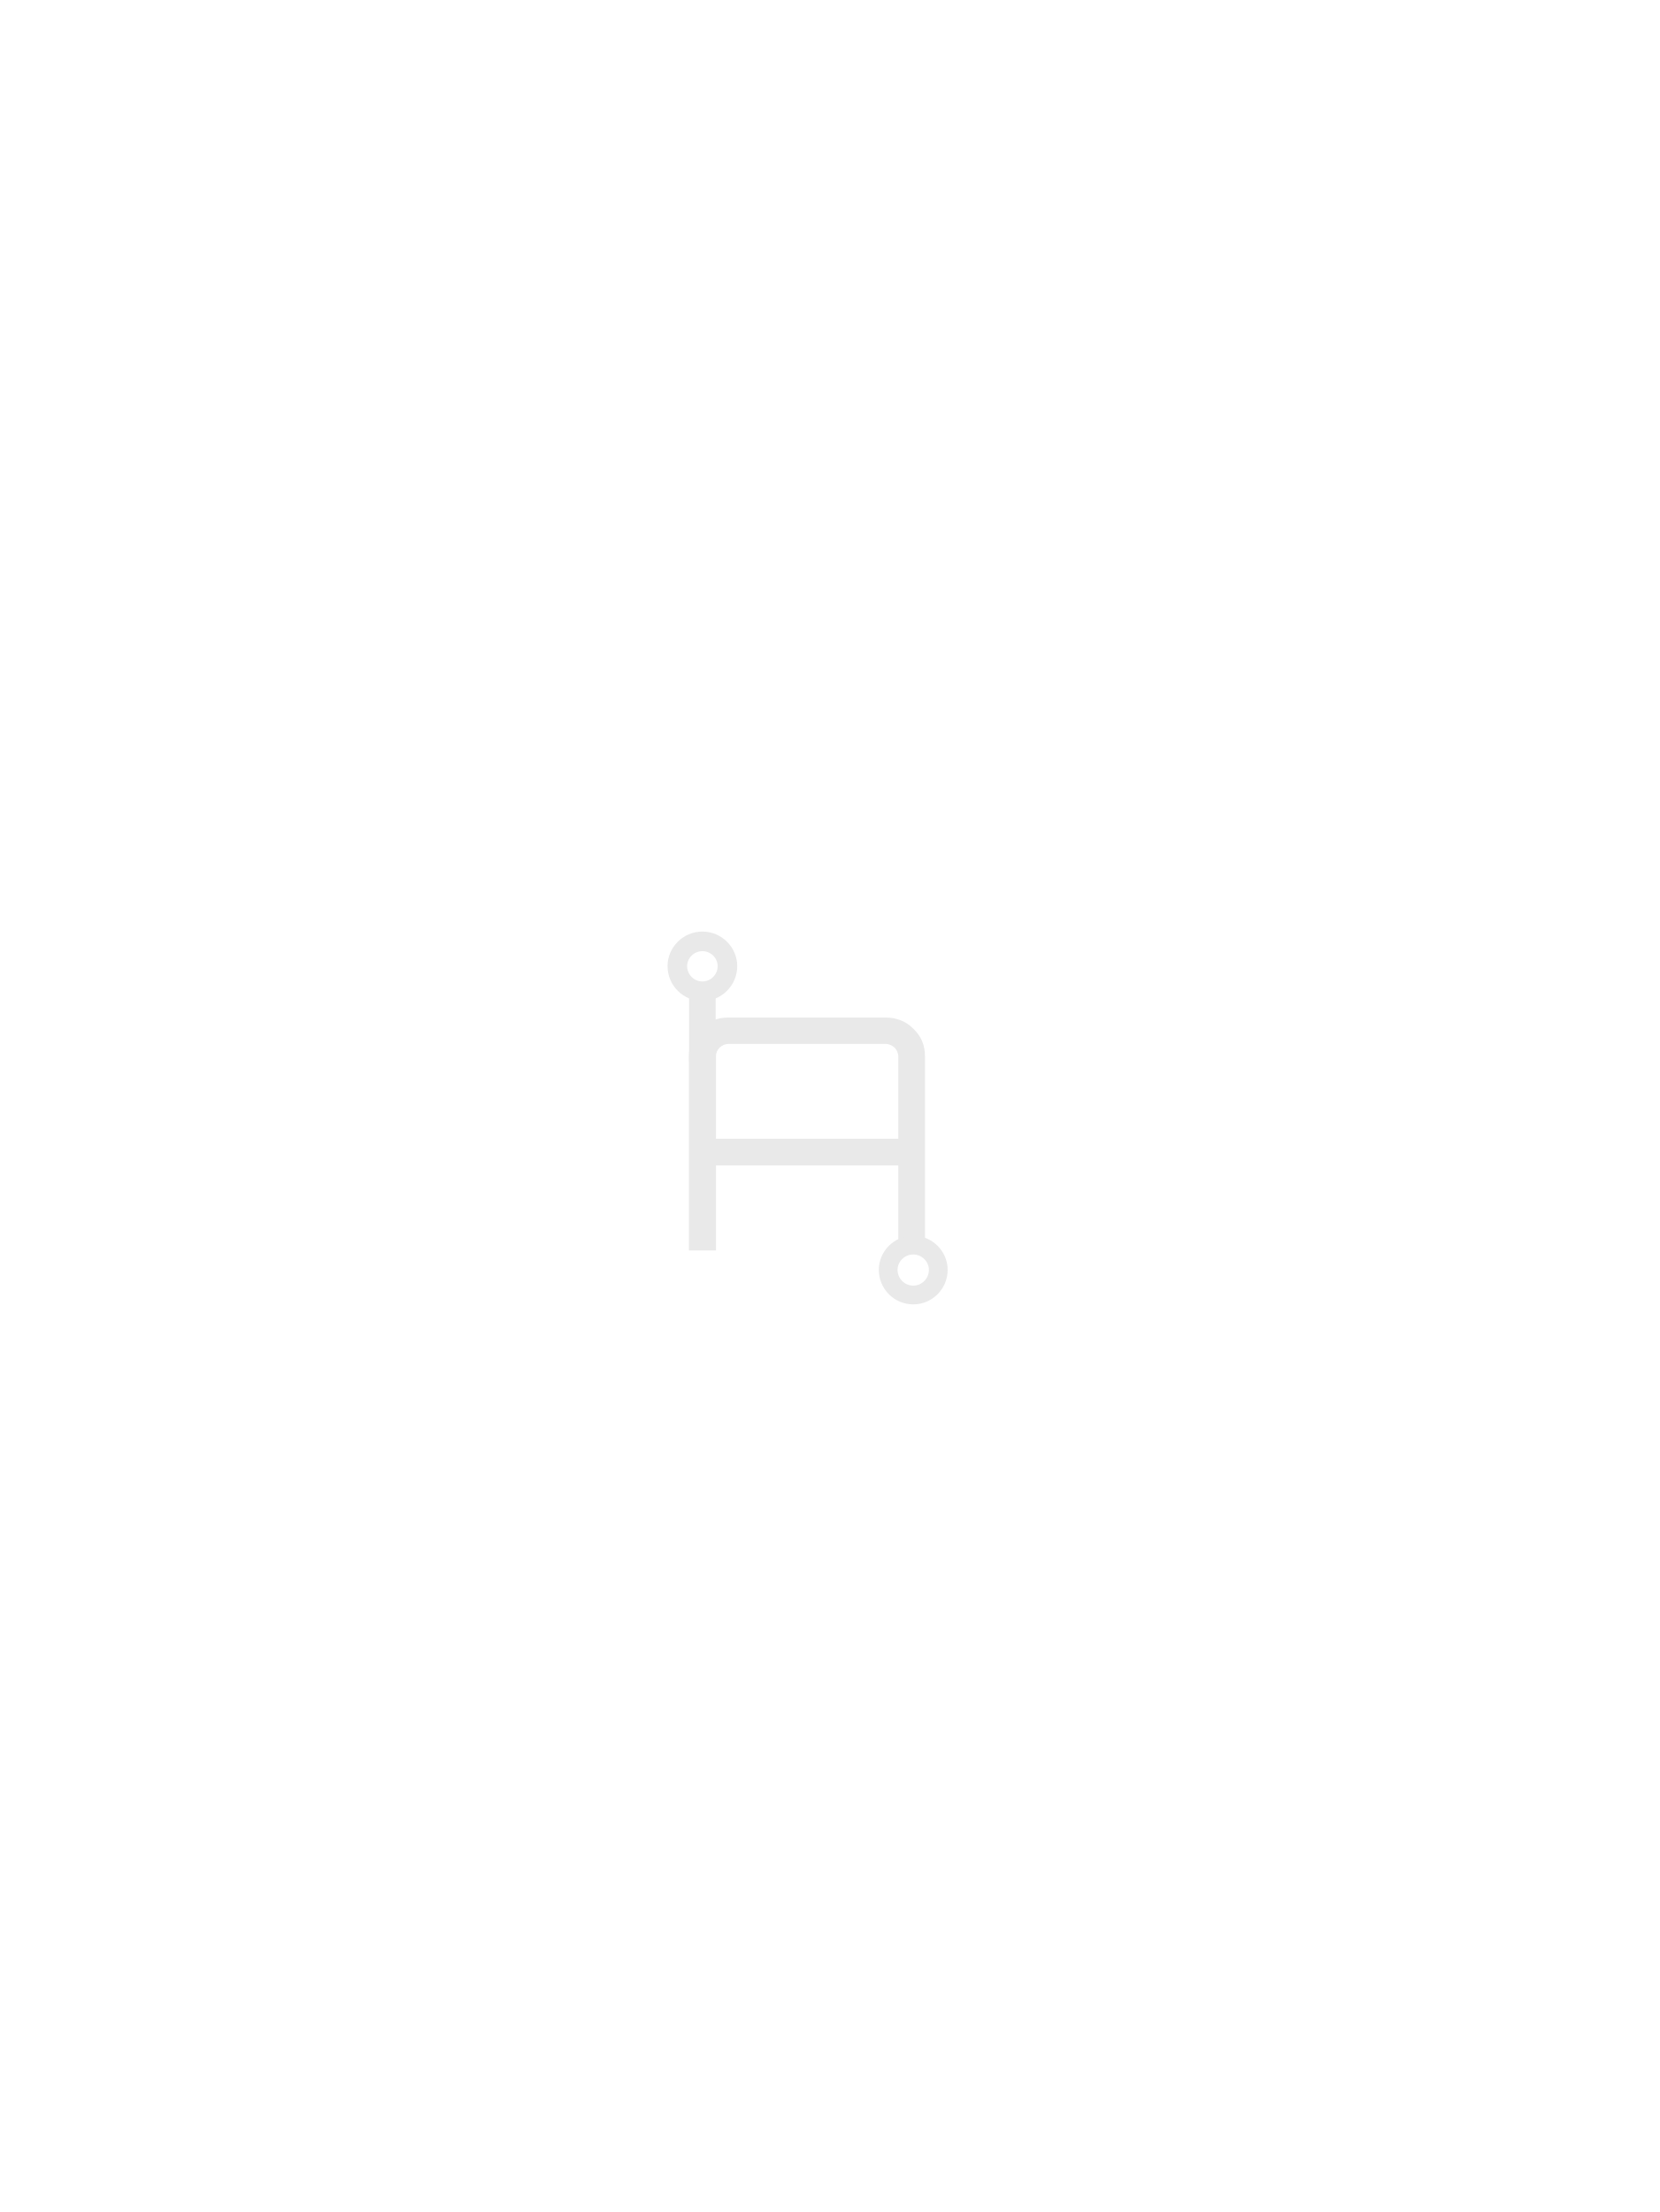
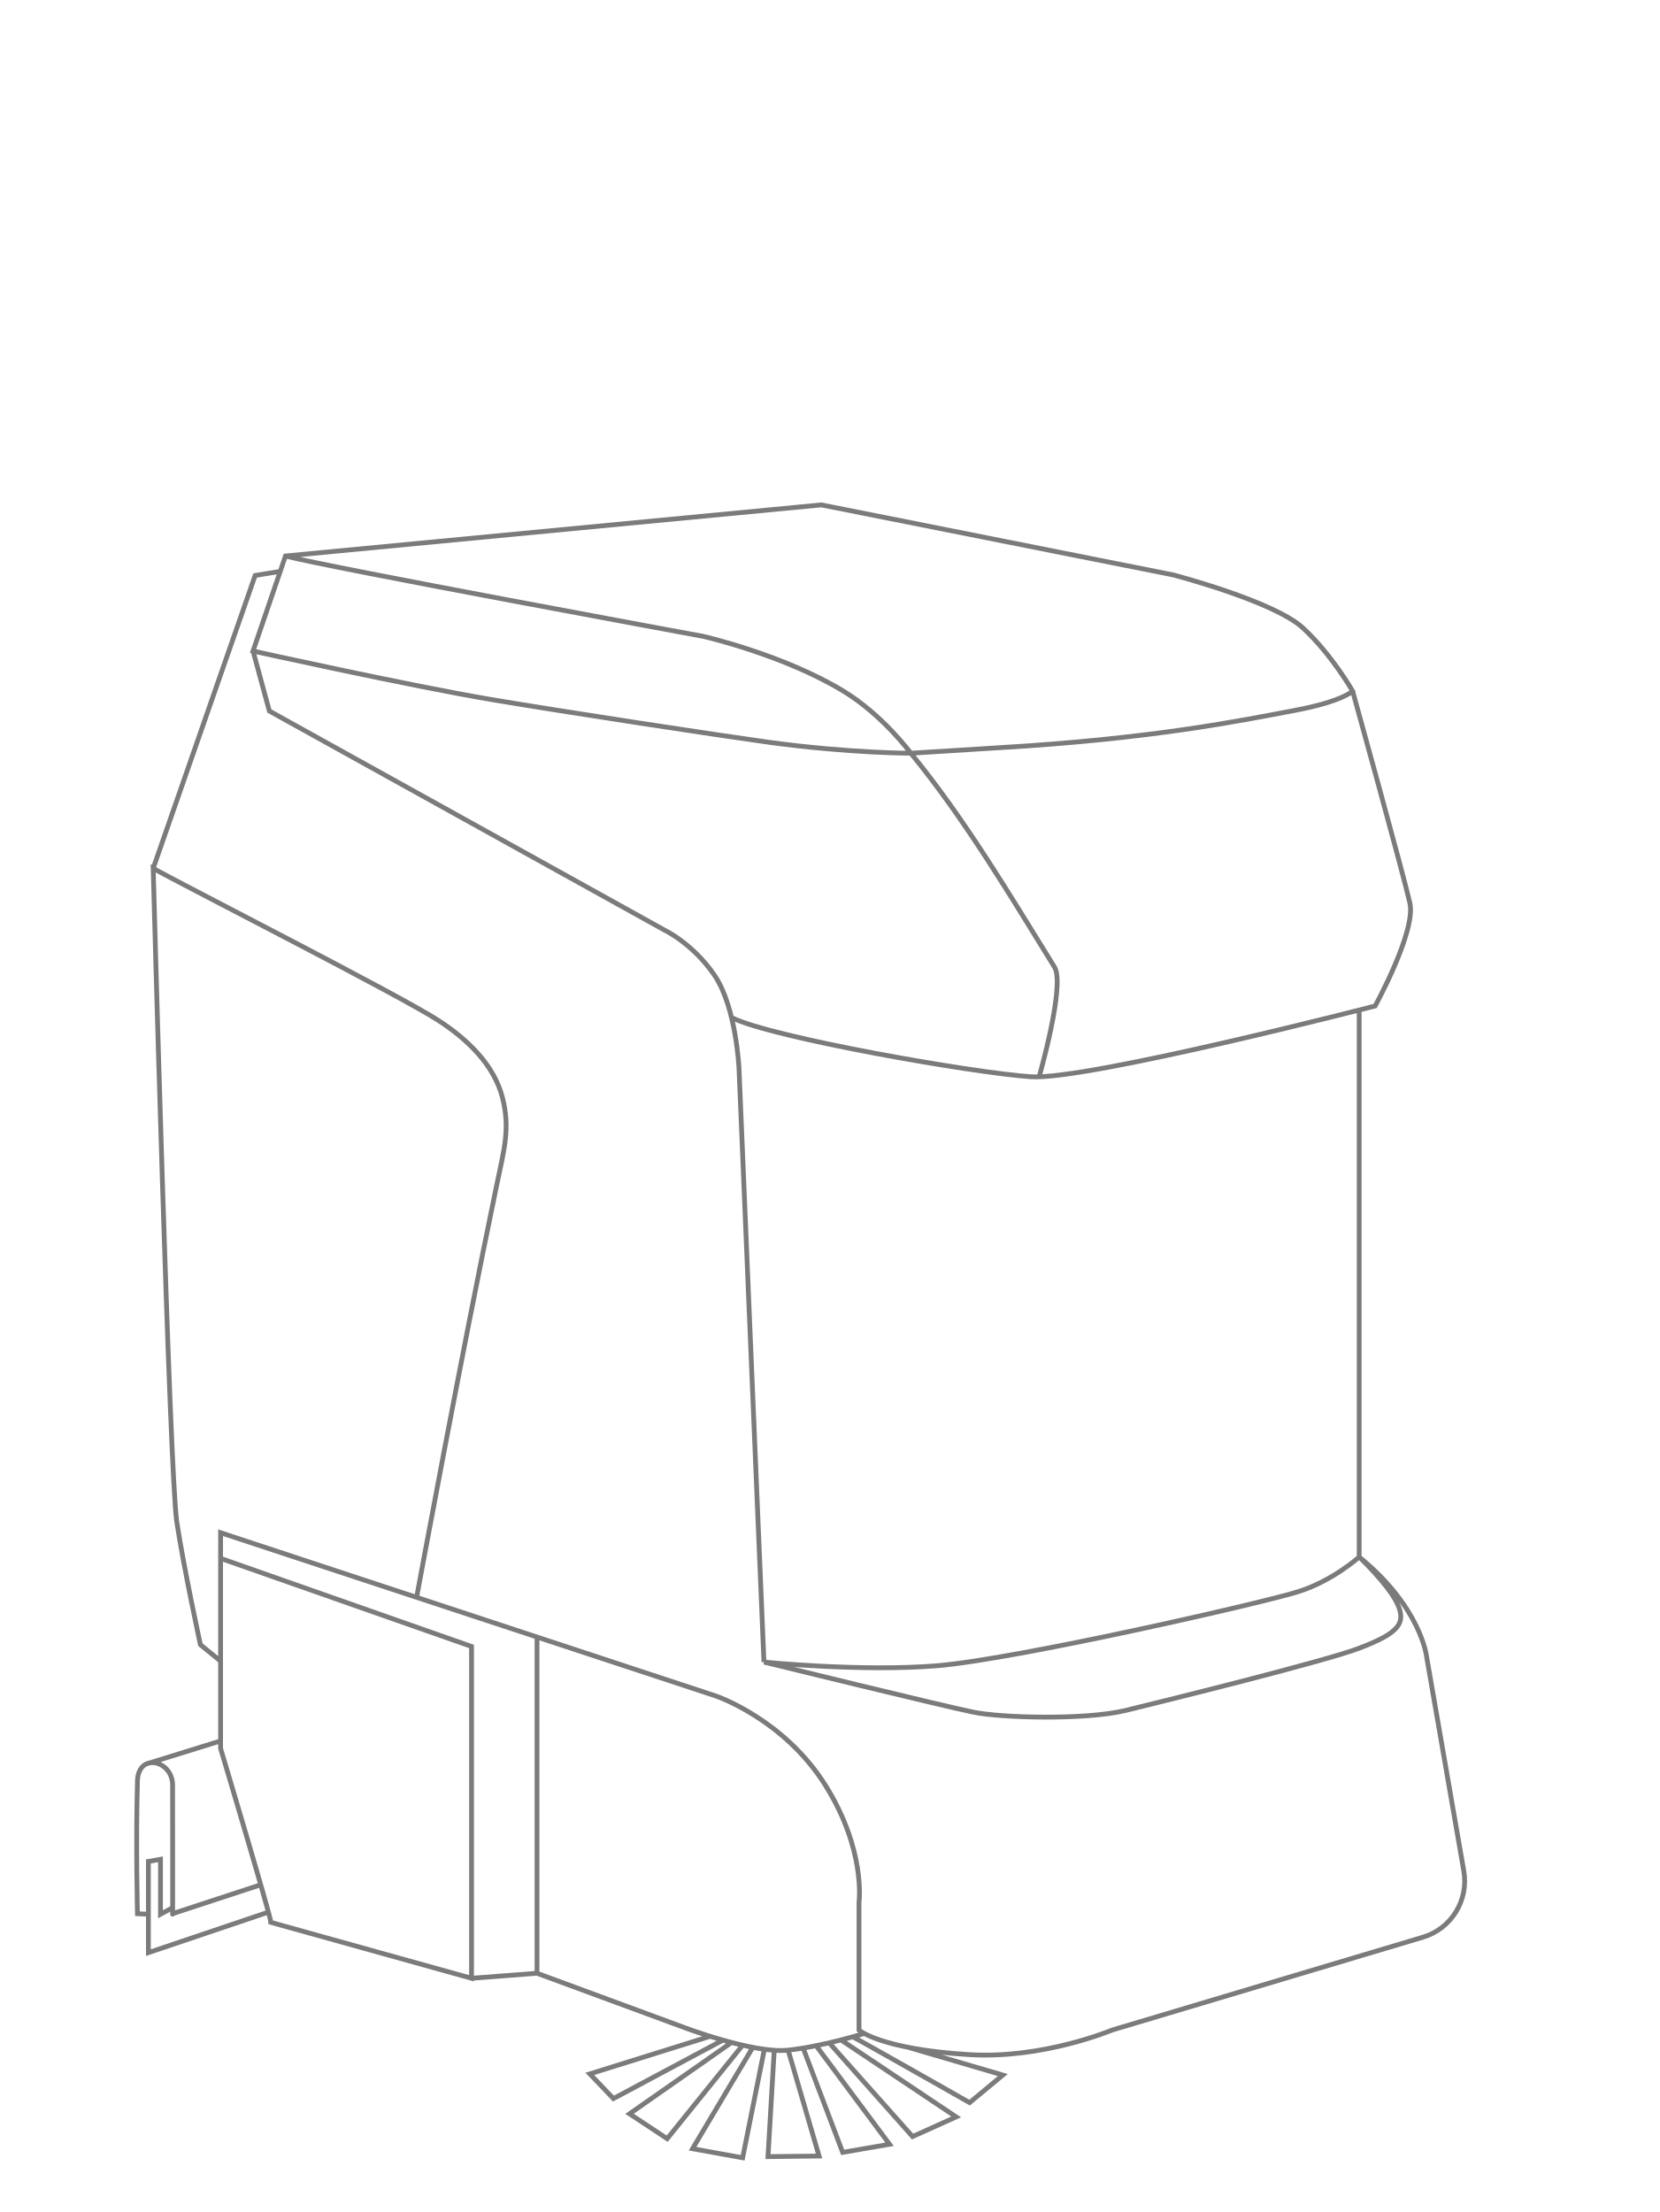
<svg xmlns="http://www.w3.org/2000/svg" class="icon" height="1333" viewBox="0 0 1000 2666" version="1.1" id="svg12013" width="1000">
  <defs id="defs12017">
    <pattern y="0" x="0" height="6" width="6" patternUnits="userSpaceOnUse" id="EMFhbasepattern" />
+     <pattern y="0" x="0" height="6" width="6" patternUnits="userSpaceOnUse" id="EMFhbasepattern-8" />
  </defs>
-   <path id="path13365" d="m 377.591,1226.399 h 189.825 c 12.953,0 24.566,4.413 33.498,13.681 9.38,8.827 13.846,19.859 13.846,33.099 v 233.898 h -32.159 v -102.385 h -219.75 v 102.385 H 330.246 v -233.898 c 0,-13.239 4.466,-24.272 13.846,-33.099 9.38,-9.268 20.546,-13.681 33.499,-13.681 z m -14.739,146.076 h 219.75 v -99.297 c 0,-3.972 -1.787,-7.502 -4.466,-10.591 -3.127,-2.648 -6.7,-4.414 -11.166,-4.414 H 378.037 c -4.02,0 -8.04,1.765 -10.72,4.414 -3.127,3.089 -4.466,6.62 -4.466,10.591 z" style="fill:#e9e9e9;fill-opacity:1;fill-rule:nonzero;stroke:none;stroke-width:2" />
-   <path id="path13367" d="m 600.59,1560.797 c 16.773,0 30.191,-13.732 30.191,-30.306 0,-16.1 -13.418,-29.832 -30.191,-29.832 -16.773,0 -30.191,13.732 -30.191,29.832 0,16.574 13.418,30.306 30.191,30.306 z" style="fill:none;fill-opacity:0.043;stroke:#e9e9e9;stroke-width:22.6;stroke-linecap:butt;stroke-linejoin:miter;stroke-miterlimit:4;stroke-dasharray:none;stroke-opacity:1" />
-   <path id="path13369" d="m 346.493,1194.706 v 84.292" style="fill:#000000;fill-opacity:0.043;stroke:#e9e9e9;stroke-width:32;stroke-linecap:butt;stroke-linejoin:miter;stroke-miterlimit:4;stroke-dasharray:none;stroke-opacity:1" />
-   <path id="path13367-9" d="m 346.493,1194.706 c 16.773,0 30.191,-13.732 30.191,-30.306 0,-16.1 -13.418,-29.832 -30.191,-29.832 -16.773,0 -30.191,13.732 -30.191,29.832 0,16.574 13.418,30.306 30.191,30.306 z" style="fill:none;fill-opacity:1;stroke:#e9e9e9;stroke-width:23.6;stroke-linecap:butt;stroke-linejoin:miter;stroke-miterlimit:4;stroke-dasharray:none;stroke-opacity:1" />
+   <path id="path1616" d="m -195.05,784.664 39.106,-114.558 645.828,-61.578 423.919,84.35 c 0,0 121.252,31.602 156.424,63.902 34.941,32.299 59.932,76.217 59.932,76.217 0,0 -12.727,12.548 -69.882,23.237 -65.254,12.316 -171.002,34.159 -358.433,45.08 -30.544,1.859 -104.129,6.506 -104.129,6.506 0,0 -73.353,0 -169.845,-13.013 -68.262,-9.527 -243.892,-36.249 -336.451,-51.818 -97.649,-16.498 -286.469,-58.325 -286.469,-58.325 z m 39.106,-114.558 c 49.519,13.245 503.75,96.898 503.75,96.898 0,0 96.492,22.075 168.688,65.993 47.436,28.814 81.22,74.823 81.22,74.823 m -913.091,138.725 122.872,-352.97 30.082,-4.88 m -32.627,95.969 19.669,72.267 476.446,264.205 c 0,0 33.553,15.801 59.932,54.142 26.379,38.806 29.619,112.467 29.619,112.467 l 30.081,715.467 m 0,0 c 0,0 116.855,11.851 208.72,4.415 96.724,-8.133 393.374,-75.985 435.026,-89.23 41.651,-13.013 73.584,-41.827 73.584,-41.827 v -659.234 m -756.436,9.062 c 48.13,24.167 292.948,66.922 360.747,71.338 68.031,4.415 414.894,-85.28 414.894,-85.28 0,0 49.519,-89.927 41.883,-124.086 -7.636,-34.158 -68.956,-255.374 -68.956,-255.374 m -1364.315,1169.053 -24.297,-19.751 c 0,0 -19.669,-90.392 -28.462,-147.787 -8.793,-57.395 -28.462,-787.966 -28.462,-787.966 32.164,18.357 298.271,153.596 344.087,183.572 36.098,23.469 66.874,54.142 76.824,92.716 9.487,37.644 2.314,61.114 -7.636,108.981 -41.651,200.303 -95.799,493.322 -95.799,493.322 m -175.63,391.776 c 0,-6.739 -60.626,-209.598 -60.626,-209.598 V 1878.197 l 302.435,106.193 v 399.909 z m 1311.556,-440.341 c 74.51,60.416 81.22,119.903 81.22,119.903 l 44.891,258.628 c 6.016,35.32 -15.041,69.478 -49.287,79.703 l -374.863,112.002 c 0,0 -83.302,35.088 -172.159,29.511 -106.442,-6.506 -132.59,-29.511 -132.59,-29.511 v -154.294 c 0,0 8.562,-62.508 -40.494,-140.816 -50.444,-80.4 -132.59,-107.82 -132.59,-107.82 l -596.309,-196.585 v 30.905 m 654.852,125.015 c 0,0 219.827,53.91 252.685,60.416 32.858,6.739 133.284,9.76 183.035,-2.091 49.519,-12.083 242.735,-59.952 281.61,-75.055 48.825,-18.59 58.081,-30.673 44.428,-56.699 -12.033,-22.772 -44.428,-53.212 -44.428,-53.212 m -990.84,96.433 v 405.253 l 176.555,65.064 c 0,0 84.228,32.067 125.88,27.652 41.651,-4.415 92.096,-20.216 92.096,-20.216 m -134.441,16.73 -72.659,122.227 60.394,10.921 26.148,-130.592 m 11.801,3.021 -7.405,126.177 61.552,-0.697 -37.255,-127.571 m 18.512,-1.394 47.205,124.55 56.461,-9.759 -88.393,-118.741 m 15.735,-3.486 100.426,112.932 52.527,-23.702 -138.375,-92.483 m 13.884,-3.95 c 3.24,1.162 140.689,79.238 140.689,79.238 l 40.031,-33.229 -114.078,-33.462 m -213.116,-5.577 -122.64,85.745 45.354,29.976 90.939,-112.699 m -39.106,-10.689 -145.086,45.312 28.462,29.744 131.896,-70.408 m -556.972,-187.29 -106.211,34.855 c 0.23,11.851 0,-152.667 0,-152.667 1.851,-32.067 -41.42,-42.756 -42.346,-7.204 -2.083,75.52 0,159.87 0,159.87 l 13.19,0.697 m 0,-181.946 87.005,-26.955 m 57.618,206.345 -144.623,48.797 v -109.911 l 14.578,-2.556 v 66.225 l 14.578,-7.901 m 360.284,85.048 78.906,-6.042 M 597.715,907.82 c 65.022,79.238 120.558,172.883 173.085,257.698 13.421,21.378 -18.512,132.451 -18.512,132.451" style="fill:none;stroke:#7c7b7b;stroke-width:5.785px;stroke-linecap:butt;stroke-linejoin:miter;stroke-miterlimit:4;stroke-dasharray:none;stroke-opacity:1" />
</svg>
